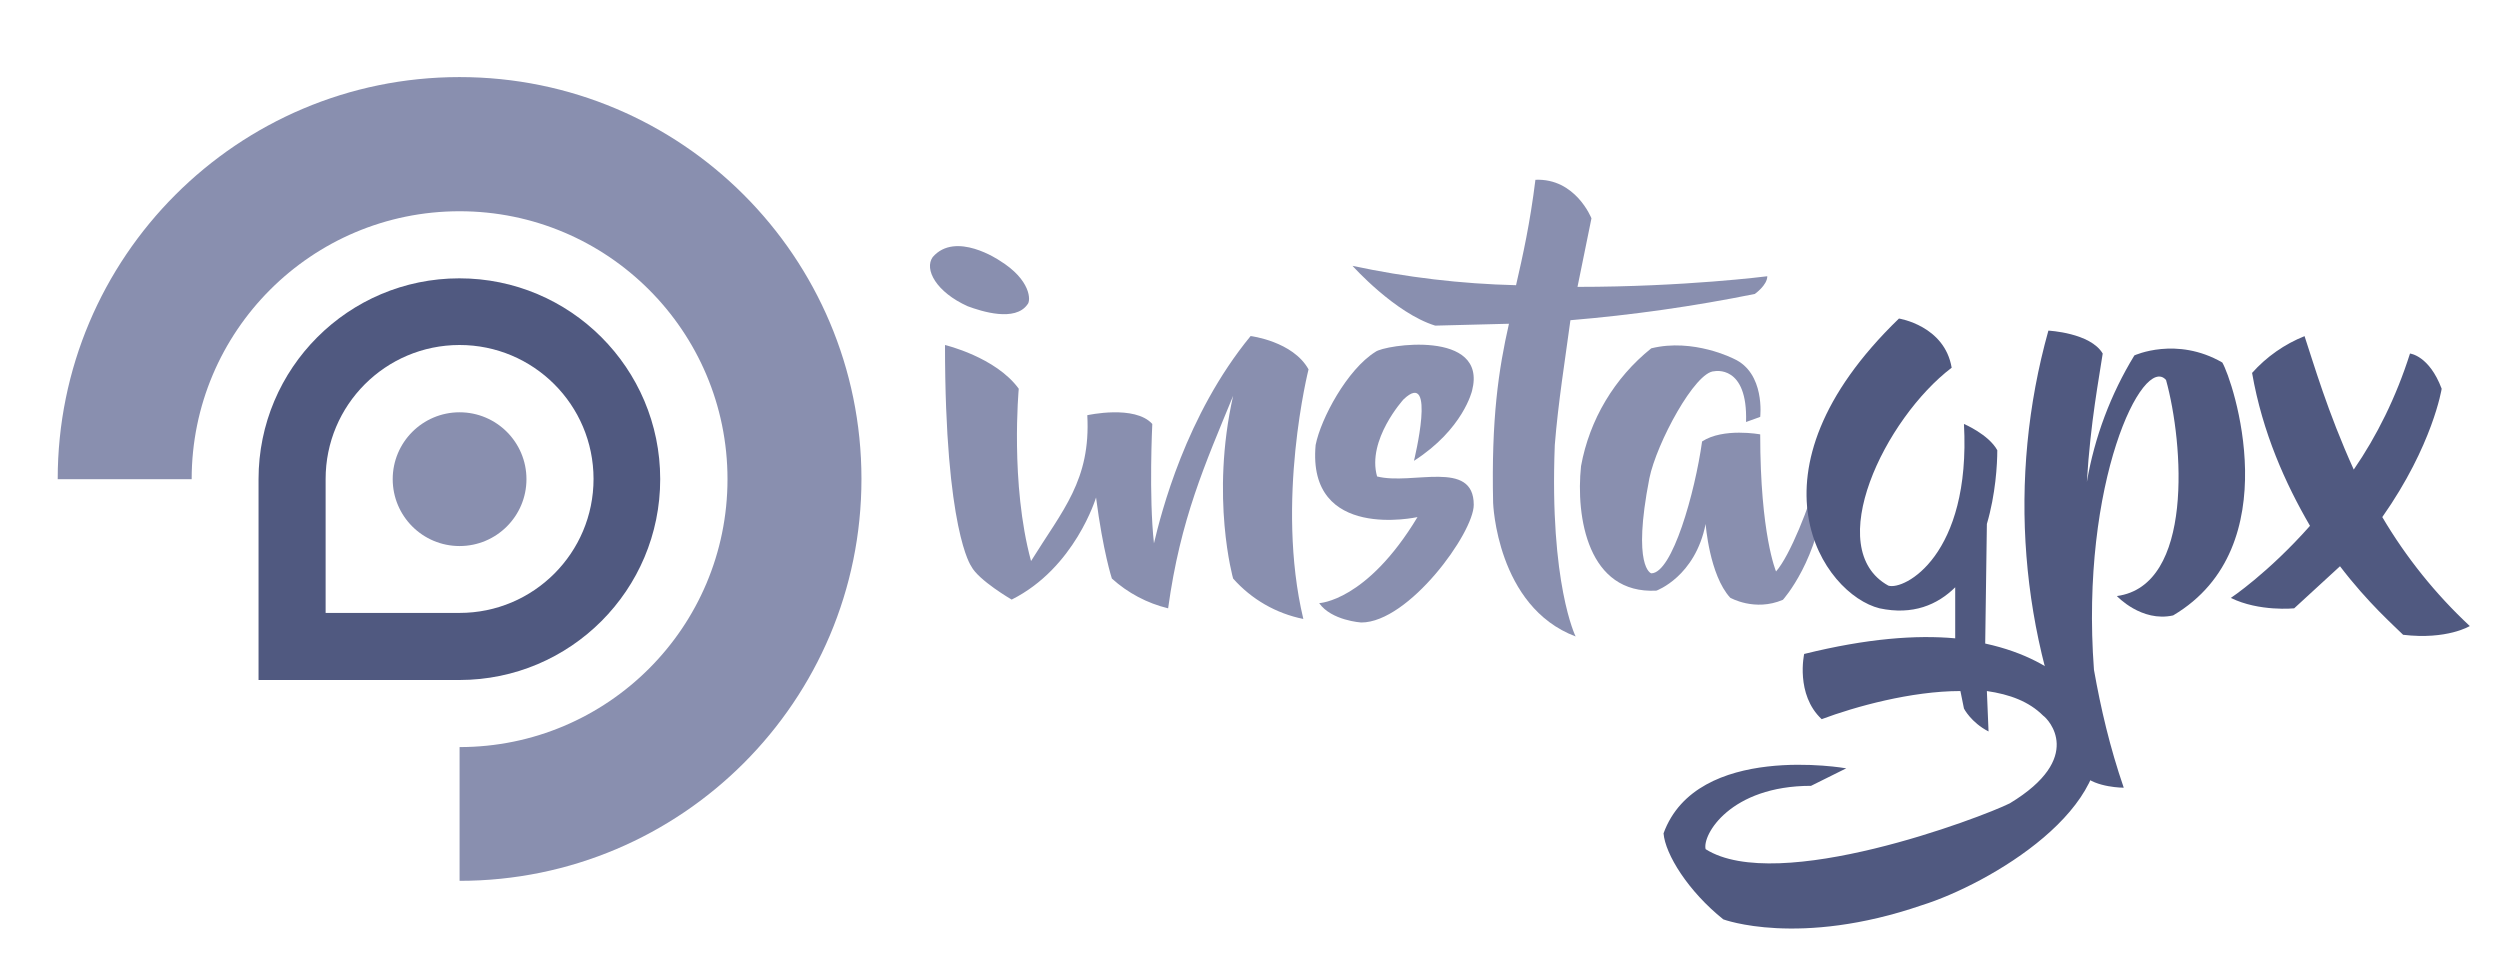
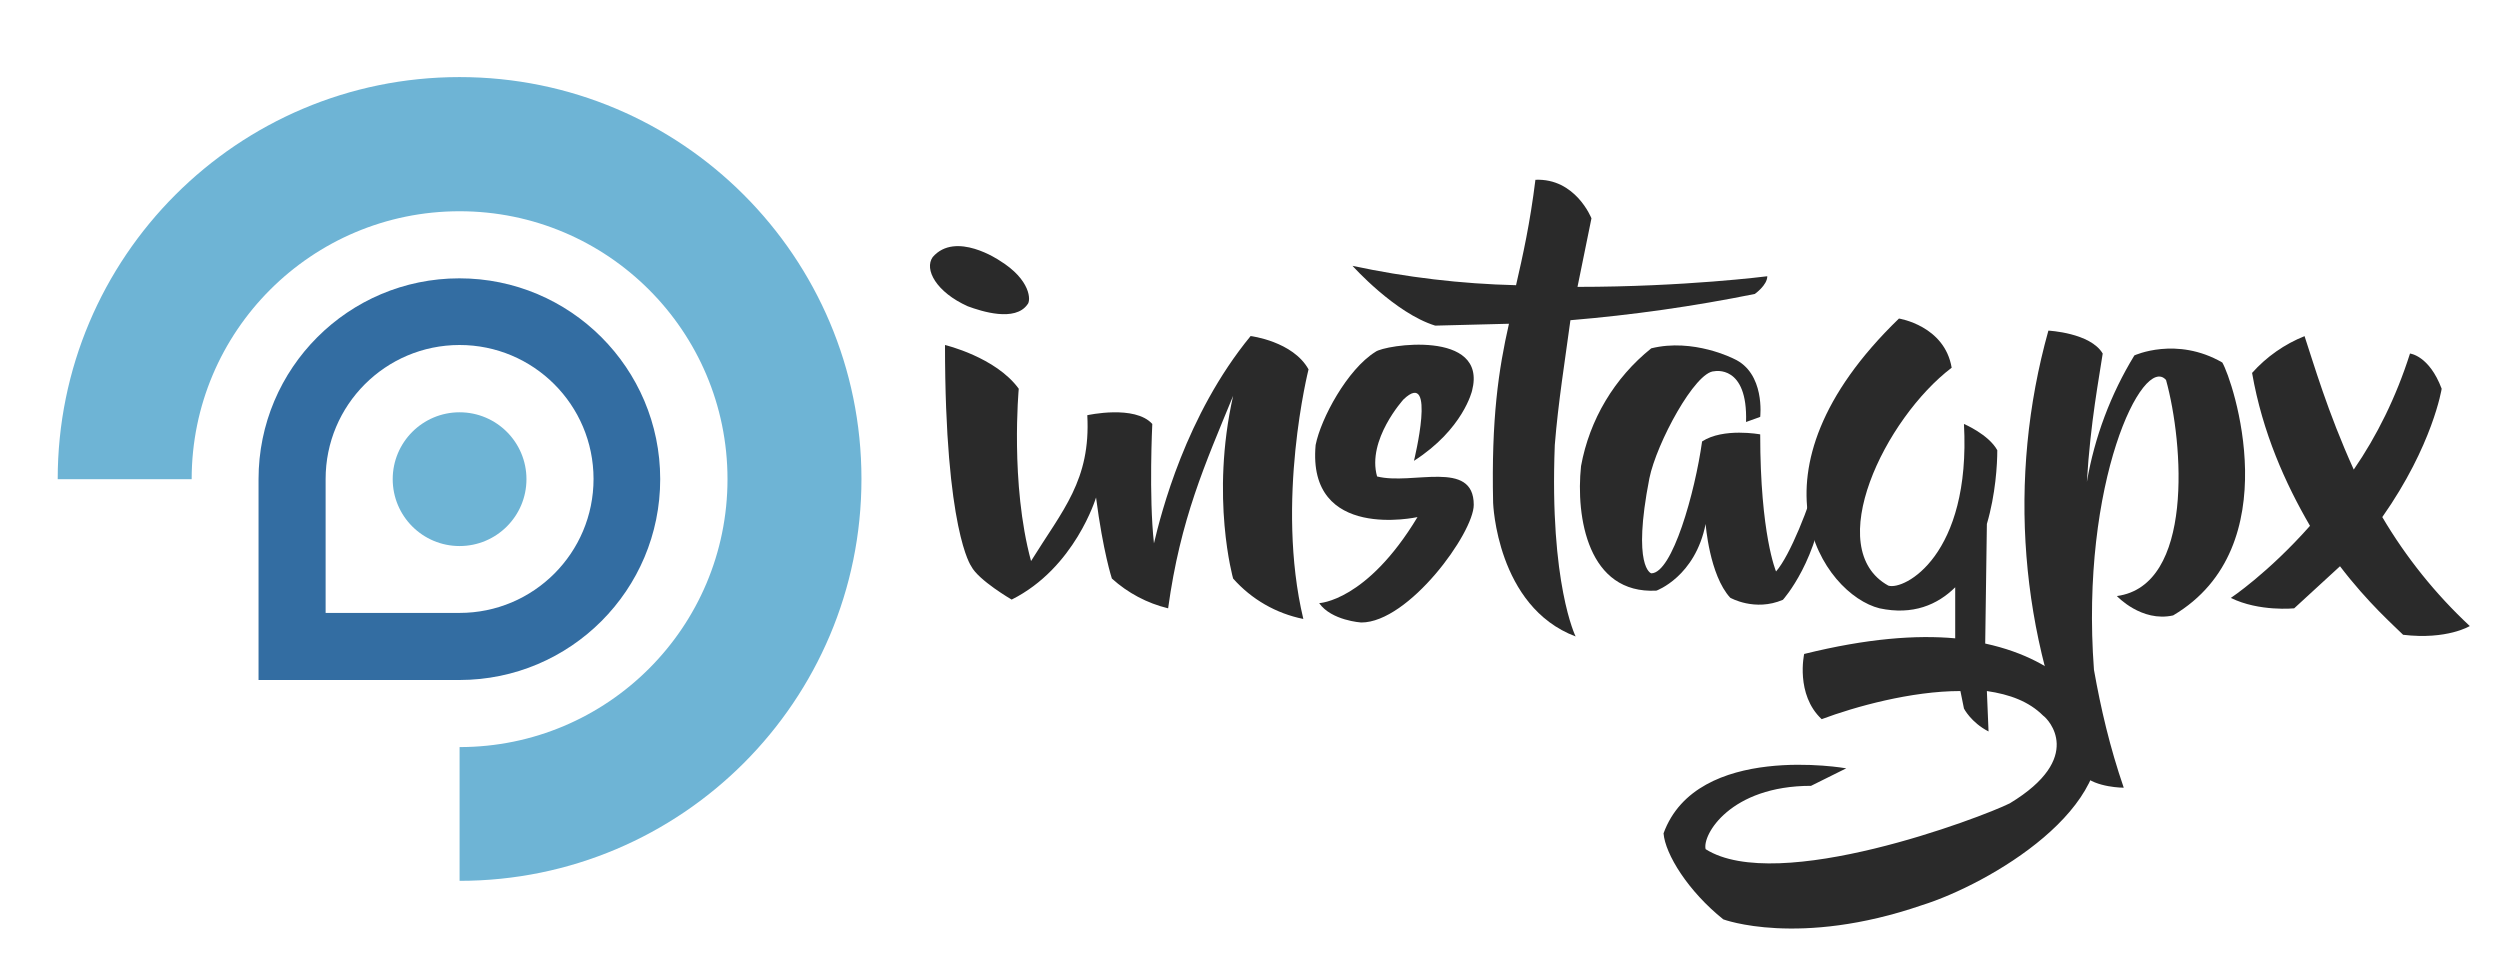
<svg xmlns="http://www.w3.org/2000/svg" viewBox="0 0 1200 460">
  <g transform="translate(0 -592.4)">
-     <path fill="#898faf" d="M27.7 822.4a192.9 192.9 0 1 1 192.9 192.8V951A128.6 128.6 0 1 0 92 822.4" />
-     <path fill="#505980" fill-rule="evenodd" d="M124.1 918.8v-96.4a96.4 96.4 0 1 1 96.5 96.4m-64.3-32.2v-64.2a64.3 64.3 0 1 1 64.3 64.2" />
-     <circle cx="220.6" cy="822.4" r="32.1" fill="#898faf" />
-     <g fill="#898faf" fill-rule="evenodd">
+     <path fill="#6eb4d5" d="M27.7 822.4a192.9 192.9 0 1 1 192.9 192.8V951A128.6 128.6 0 1 0 92 822.4" />
+     <path fill="#336da2" fill-rule="evenodd" d="M124.1 918.8v-96.4a96.4 96.4 0 1 1 96.5 96.4m-64.3-32.2v-64.2a64.3 64.3 0 1 1 64.3 64.2" />
+     <circle cx="220.6" cy="822.4" r="32.1" fill="#6eb4d5" />
+     <g fill="#2a2a2a">
      <path d="M453.6 758c0 89.3 12.6 106.2 12.6 106.2 3.4 6.7 19.4 16 19.4 16 30.4-15.2 40.5-49 40.5-49 3.4 26.2 7.6 38.9 7.6 38.9a62 62 0 0 0 27 14.3c5.9-43 17.7-69.1 31.2-102-11 48.9 0 87.7 0 87.7a61 61 0 0 0 33.7 19.4c-13.5-56.5 2.5-119.8 2.5-119.8-7.5-13.5-27.8-16-27.8-16-31.2 38-43 85.2-46.4 99.5-2.5-22.7-.8-57.3-.8-57.3-8.4-9.3-31.2-4.2-31.2-4.2 1.7 31.2-11.8 45.5-27 70-10.1-37.2-5.9-82.7-5.9-82.7-11-15.2-35.4-21-35.4-21zm179.6 123.9s22.8-.8 47.2-41.3c0 0-53.1 11.8-48.9-34.6 2.5-12.7 15.2-36.3 28.7-44.7 4.2-3.4 54-11 46.4 18.6 0 0-4.2 18.5-27.9 33.7 0 0 11-44.7-5-29.5 0 0-17.7 19.4-12.7 37 16.9 4.3 46.4-8.4 46.4 13.6 0 13.5-31.2 56.5-54 56.5 0 0-14.3-.9-20.2-9.3z" />
      <path d="M737 678.7c-2.6 21-6 36.2-9.3 50.6a423 423 0 0 1-78.5-9.3s20.3 22.7 39.7 28.7l35.4-.9c-5 22-8.5 45.5-7.6 86 0 0 1.7 49.8 39.6 64.1 0 0-12.6-25.3-10-91.9 1.6-20.2 5-41.3 7.5-59.9a770 770 0 0 0 88.5-12.6s6-4.2 6-8.5c0 0-39.7 5.1-91.1 5.1l6.7-32.9s-7.6-19.4-27-18.5z" />
      <path d="M838.1 795c.9-27.8-15.2-24.4-15.2-24.4-9.2 0-27.8 34.6-31.2 51.4-8.4 43 .9 45.6.9 45.6 10.1 0 21-38.8 24.4-63.3 10.2-6.7 27.9-3.4 27.9-3.4 0 48.1 7.6 65.8 7.6 65.8 6.7-7.6 16-31.2 20.2-46.4 0 0 2.5 2.6 3.4 6-2.6 34.5-20.3 54-20.3 54-13.5 5.8-25.3-1-25.3-1-10-10.9-11.8-35.4-11.8-35.4-5 25.3-23.6 32-23.6 32-32.9 1.8-38.8-35.3-36.2-59.8a94 94 0 0 1 33.7-56.5c20.2-5 39.6 5 39.6 5 15.2 6.8 12.7 27.9 12.7 27.9L838 795zm-390.4-79.2c11-12.7 32 1.6 32 1.6 15.2 9.3 15.2 19.4 13.5 21.1-5.9 8.5-22 3.4-28.7.9-15.1-6.8-21-17.7-16.8-23.6z" />
    </g>
-     <g fill="#505980" fill-rule="evenodd">
+     <g fill="#2a2a2a">
      <path d="M911.5 745.3c-76.7 74.2-36.3 132.4-9.3 139.1 16 3.4 27.8-1.7 36.3-10.1v24.5c-18.6-1.7-42.2 0-72.5 7.5 0 0-4.3 19.4 8.4 31.3 16-6 43-13.5 66.6-13.5l1.7 8.4s3.4 6.7 11.8 11l-.8-19.4c11 1.6 20.2 5 27 11.8 2.5 1.7 20.2 20.2-16 42.1-13.6 6.8-111.4 43.9-146 22-1.7-6.8 11.8-30.4 50.6-30.4l16.9-8.4s-71.7-12.7-87.7 31.2c.8 10 11.8 27.8 28.7 41.3 0 0 36.2 13.5 95.3-6.8 32-10 96.1-47.2 83.4-88.5-1.6-6-14.3-28.7-53-37.1l.8-57.4c4.2-14.3 5-28.6 5-35.4-4.2-7.6-16-12.6-16-12.6 3.4 63.2-28.7 80-36.3 77.6-32-17.7-1.7-80.2 30.4-104.6-3.4-20.2-25.3-23.6-25.3-23.6zm194.8 8.4a67.3 67.3 0 0 0-25.3 17.7c5 28.7 16 53.1 27.8 73.4-20.2 22.8-38 34.6-38 34.6 13.6 6.7 30.4 5 30.4 5l22-20.2c13.5 17.7 26.1 28.7 30.3 32.9 21.1 2.5 32-4.2 32-4.2a234.3 234.3 0 0 1-42-52.3C1167.8 806 1172 779 1172 779c-6-16-15.2-16.9-15.2-16.9-6.7 21.1-16 39.7-27 55.7-12.6-27.8-19.4-51.4-23.6-64z" />
      <path d="M983.2 751.2a311.2 311.2 0 0 0 16.8 213.3c6 6 19.4 6 19.4 6-6.7-19.5-11-38-14.3-56.6-6.7-90.2 23.6-151.8 34.6-139.1 8.4 30.4 13.5 98.7-23.6 103.7 0 0 11.8 12.7 27 9.3 55.6-32.9 28.6-113 23.6-121.4-22-12.7-42.2-3.4-42.2-3.4a172.5 172.5 0 0 0-22.8 60.7c1.7-28.7 6-50.6 7.6-61.6-5.9-10-26.1-11-26.1-11z" />
    </g>
  </g>
</svg>
